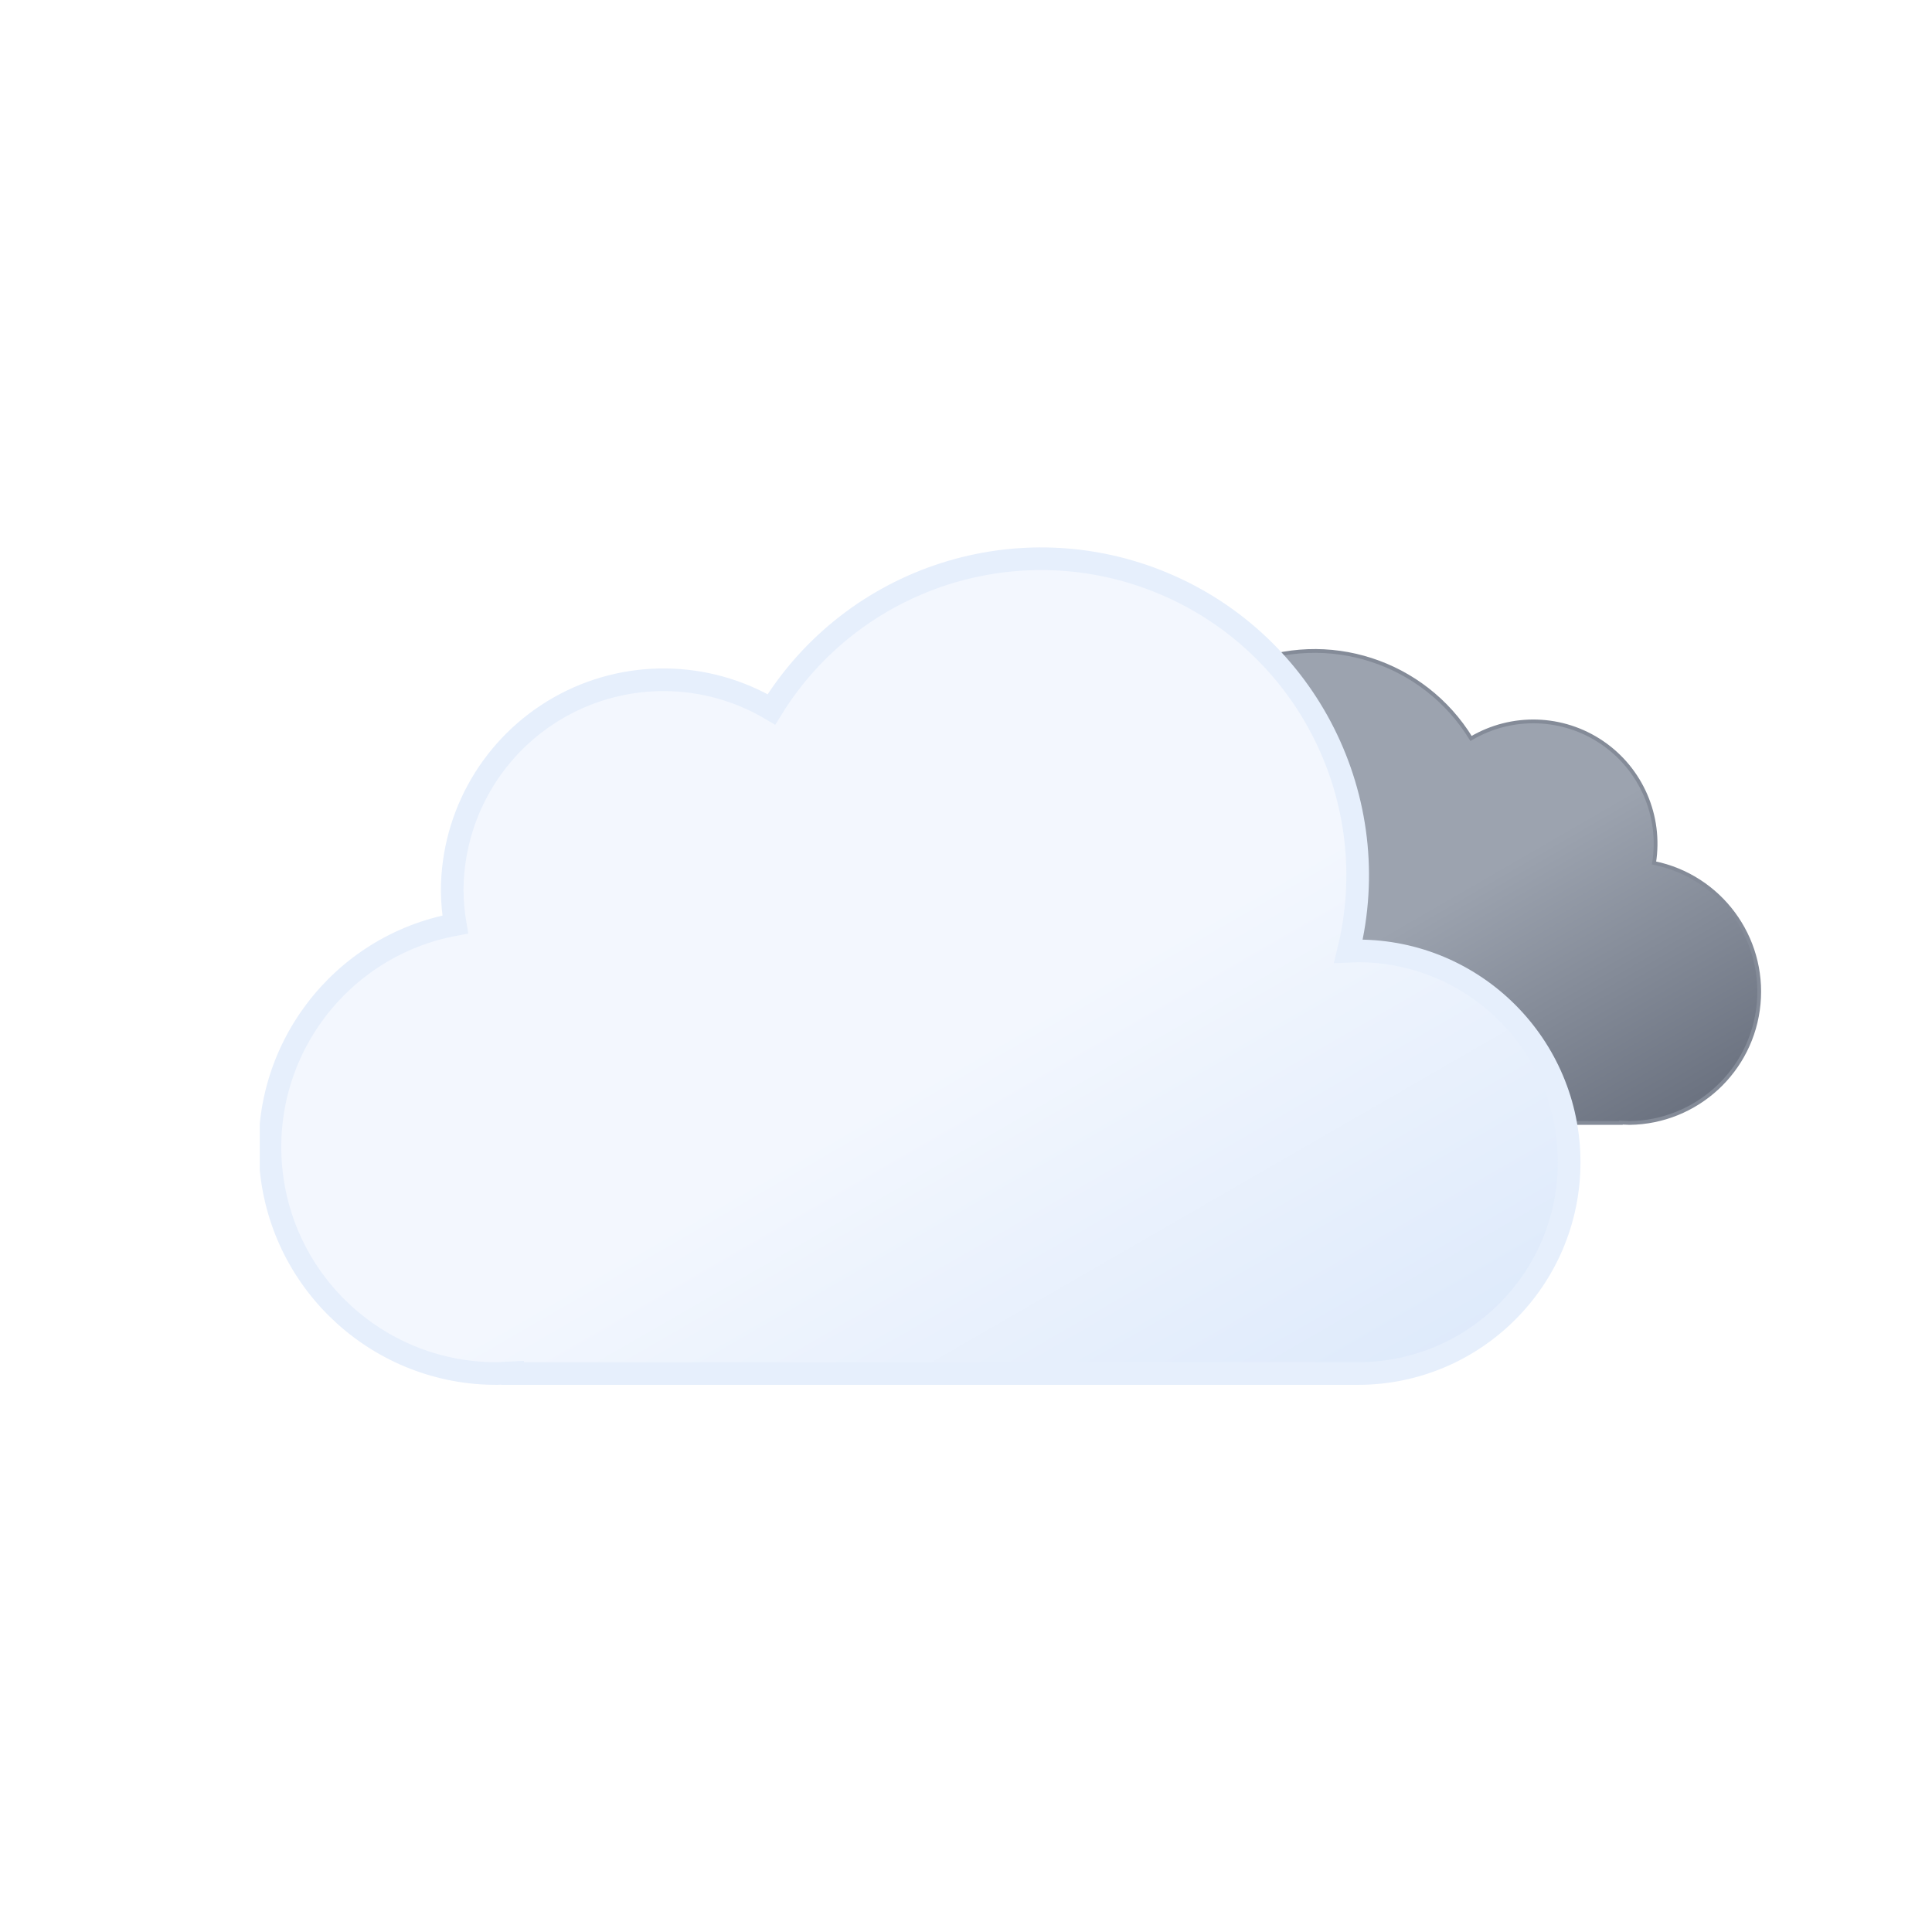
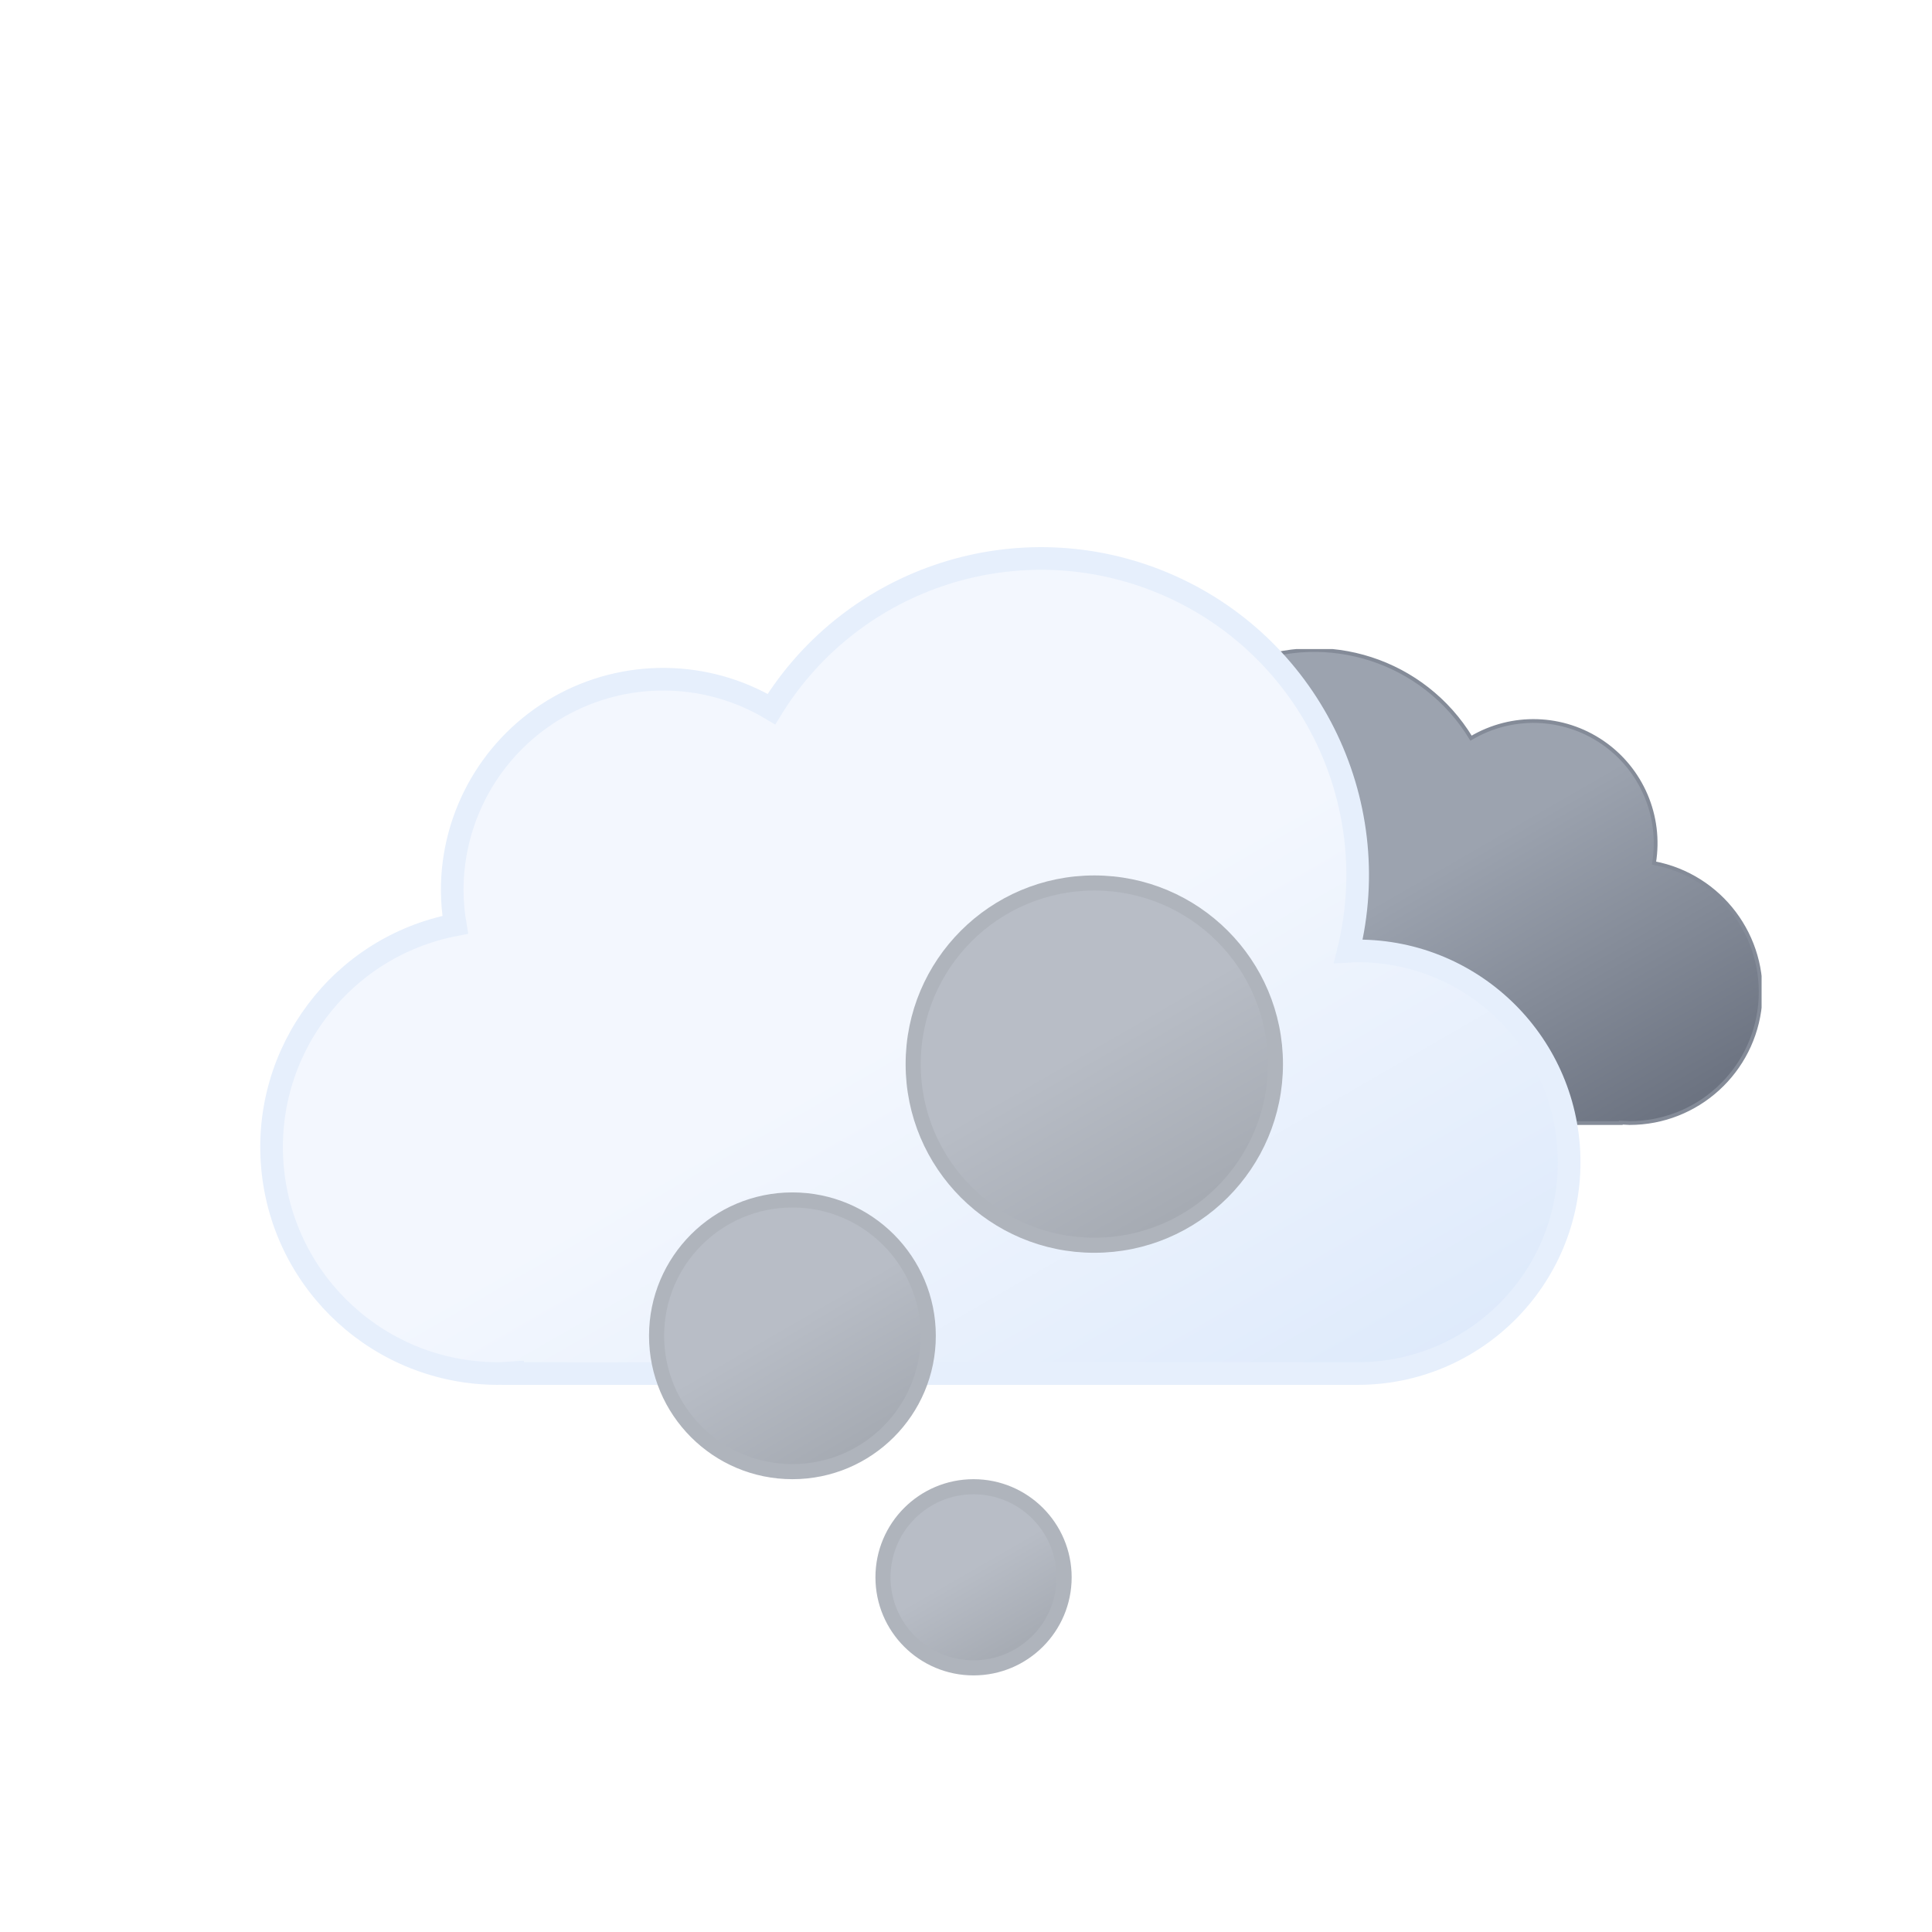
<svg xmlns="http://www.w3.org/2000/svg" xmlns:xlink="http://www.w3.org/1999/xlink" viewBox="0 0 512 512">
  <defs>
-     <symbol id="g" viewBox="0 0 200.3 126.1">
-       <path fill="url(#b)" stroke="#848b98" stroke-miterlimit="10" d="M.5 93.2a32.4 32.4 0 0032.4 32.4h129.8v-.1l2.3.1a34.8 34.8 0 006.5-68.9 32.4 32.4 0 00-48.5-33 48.6 48.6 0 00-88.6 37.1h-1.5A32.4 32.4 0 00.5 93.1Z" />
+     <linearGradient id="a" x1="99.45" y1="30.68" x2="232.64" y2="261.37" gradientUnits="userSpaceOnUse">
+       <stop offset="0" stop-color="#f3f7fe" />
+       <stop offset="0.45" stop-color="#f3f7fe" />
+       <stop offset="1" stop-color="#deeafb" />
+     </linearGradient>
+     <linearGradient id="b" x1="52.74" y1="9.62" x2="133.36" y2="149.27" gradientUnits="userSpaceOnUse">
+       <stop offset="0" stop-color="#9ca3af" />
+       <stop offset="0.45" stop-color="#9ca3af" />
+       <stop offset="1" stop-color="#6b7280" />
+     </linearGradient>
+     <linearGradient id="c" x1="74" y1="165.21" x2="98" y2="206.79" gradientUnits="userSpaceOnUse">
+       <stop offset="0" stop-color="#b8bdc6" />
+       <stop offset="0.45" stop-color="#b8bdc6" />
+       <stop offset="1" stop-color="#a5aab2" />
+     </linearGradient>
+     <linearGradient id="d" x1="20" y1="90.82" x2="56" y2="153.18" xlink:href="#c" />
+     <linearGradient id="e" x1="94" y1="8.42" x2="142" y2="91.58" xlink:href="#c" />
+     <symbol id="g" viewBox="0 0 200.26 126.12">
+       <path d="M.5,93.18a32.44,32.44,0,0,0,32.44,32.44H162.69v-.12c.77,0,1.53.12,2.31.12a34.75,34.75,0,0,0,6.49-68.89A32.38,32.38,0,0,0,123,23.62,48.58,48.58,0,0,0,34.4,60.81c-.49,0-1-.07-1.46-.07A32.44,32.44,0,0,0,.5,93.18Z" stroke="#848b98" stroke-miterlimit="10" fill="url(#b)" />
    </symbol>
    <symbol id="h" viewBox="0 0 350 222">
-       <path fill="url(#a)" stroke="#e6effc" stroke-miterlimit="10" stroke-width="6" d="m291 107-2.5.1A83.9 83.9 0 00135.6 43 56 56 0 0051 91a56.6 56.6 0 00.8 9A60 60 0 0063 219l4-.2v.2h224a56 56 0 000-112Z" />
+       <path d="M291,107c-.85,0-1.68.09-2.53.13A83.9,83.9,0,0,0,135.6,42.92,55.91,55.91,0,0,0,51,91a56.56,56.56,0,0,0,.8,9.08A60,60,0,0,0,63,219c1.35,0,2.67-.11,4-.2v.2H291a56,56,0,0,0,0-112Z" stroke="#e6effc" stroke-miterlimit="10" stroke-width="6" fill="url(#a)" />
    </symbol>
-     <symbol id="f" overflow="visible" viewBox="0 0 398 222">
-       <use xlink:href="#g" width="200.3" height="126.1" transform="translate(198 27)">
-         <animateTransform additive="sum" attributeName="transform" dur="6s" repeatCount="indefinite" type="translate" values="-9 0; 9 0; -9 0" />
-       </use>
-       <use xlink:href="#h" width="350" height="222">
-         <animateTransform additive="sum" attributeName="transform" dur="6s" repeatCount="indefinite" type="translate" values="-18 0; 18 0; -18 0" />
-       </use>
+     <symbol id="f" viewBox="0 0 398 222">
+       <use width="200.26" height="126.12" transform="translate(198 27)" xlink:href="#g" />
+       <use width="350" height="222" xlink:href="#h" />
    </symbol>
-     <symbol id="i" overflow="visible" viewBox="0 0 168 212">
-       <circle cx="86" cy="186" r="24" fill="url(#c)" stroke="#afb4bc" stroke-miterlimit="10" stroke-width="4" opacity="0">
-         <animateTransform id="x1" additive="sum" attributeName="transform" begin="0s; x1.end+.75s" dur="2.25s" type="translate" values="0 0; -58 -118" />
-         <animate id="y1" attributeName="r" begin="0s; y1.end+.75s" dur="2.25s" values="24; 36" />
-         <animate id="z1" attributeName="opacity" begin="0s; y1.end+.75s" dur="2.25s" keyTimes="0; .17; .83; 1" values="0; 1; 1; 0" />
-       </circle>
-       <circle cx="86" cy="186" r="24" fill="url(#c)" stroke="#afb4bc" stroke-miterlimit="10" stroke-width="4" opacity="0">
-         <animateTransform id="x2" additive="sum" attributeName="transform" begin=".83s; x2.end+.75s" dur="2.25s" type="translate" values="0 0; 58 -118" />
-         <animate id="y2" attributeName="r" begin=".83s; y2.end+.75s" dur="2.25s" values="24; 36" />
-         <animate id="z2" attributeName="opacity" begin=".83s; z2.end+.75s" dur="2.25s" keyTimes="0; .17; .83; 1" values="0; 1; 1; 0" />
-       </circle>
-       <circle cx="86" cy="186" r="24" fill="url(#c)" stroke="#afb4bc" stroke-miterlimit="10" stroke-width="4" opacity="0">
-         <animateTransform id="x3" additive="sum" attributeName="transform" begin="1.66s; x3.end+.75s" dur="2.25s" type="translate" values="0 0; 0 -118" />
-         <animate id="y3" attributeName="r" begin="1.66s; y3.end+.75s" dur="2.25s" values="24; 36" />
-         <animate id="z3" attributeName="opacity" begin="1.66s; z3.end+.75s" dur="2.25s" keyTimes="0; .17; .83; 1" values="0; 1; 1; 0" />
-       </circle>
+     <symbol id="i" viewBox="0 0 168 212">
+       <circle cx="86" cy="186" r="24" stroke="#afb4bc" stroke-miterlimit="10" stroke-width="4" fill="url(#c)" />
+       <circle cx="38" cy="122" r="36" stroke="#afb4bc" stroke-miterlimit="10" stroke-width="4" fill="url(#d)" />
+       <circle cx="118" cy="50" r="48" stroke="#afb4bc" stroke-miterlimit="10" stroke-width="4" fill="url(#e)" />
    </symbol>
-     <linearGradient id="a" x1="99.5" x2="232.6" y1="30.7" y2="261.4" gradientUnits="userSpaceOnUse">
-       <stop offset="0" stop-color="#f3f7fe" />
-       <stop offset=".5" stop-color="#f3f7fe" />
-       <stop offset="1" stop-color="#deeafb" />
-     </linearGradient>
-     <linearGradient id="b" x1="52.7" x2="133.4" y1="9.6" y2="149.3" gradientUnits="userSpaceOnUse">
-       <stop offset="0" stop-color="#9ca3af" />
-       <stop offset=".5" stop-color="#9ca3af" />
-       <stop offset="1" stop-color="#6b7280" />
-     </linearGradient>
-     <linearGradient id="c" x1="74" x2="98" y1="165.2" y2="206.8" gradientUnits="userSpaceOnUse">
-       <stop offset="0" stop-color="#b8bdc6" />
-       <stop offset=".5" stop-color="#b8bdc6" />
-       <stop offset="1" stop-color="#a5aab2" />
-     </linearGradient>
  </defs>
-   <use xlink:href="#f" width="398" height="222" transform="translate(68.84 145)" />
-   <use xlink:href="#i" width="168" height="212" transform="translate(172 232)" />
+   <use width="398" height="222" transform="translate(68.84 145)" xlink:href="#f" />
+   <use width="168" height="212" transform="translate(172 232)" xlink:href="#i" />
</svg>
